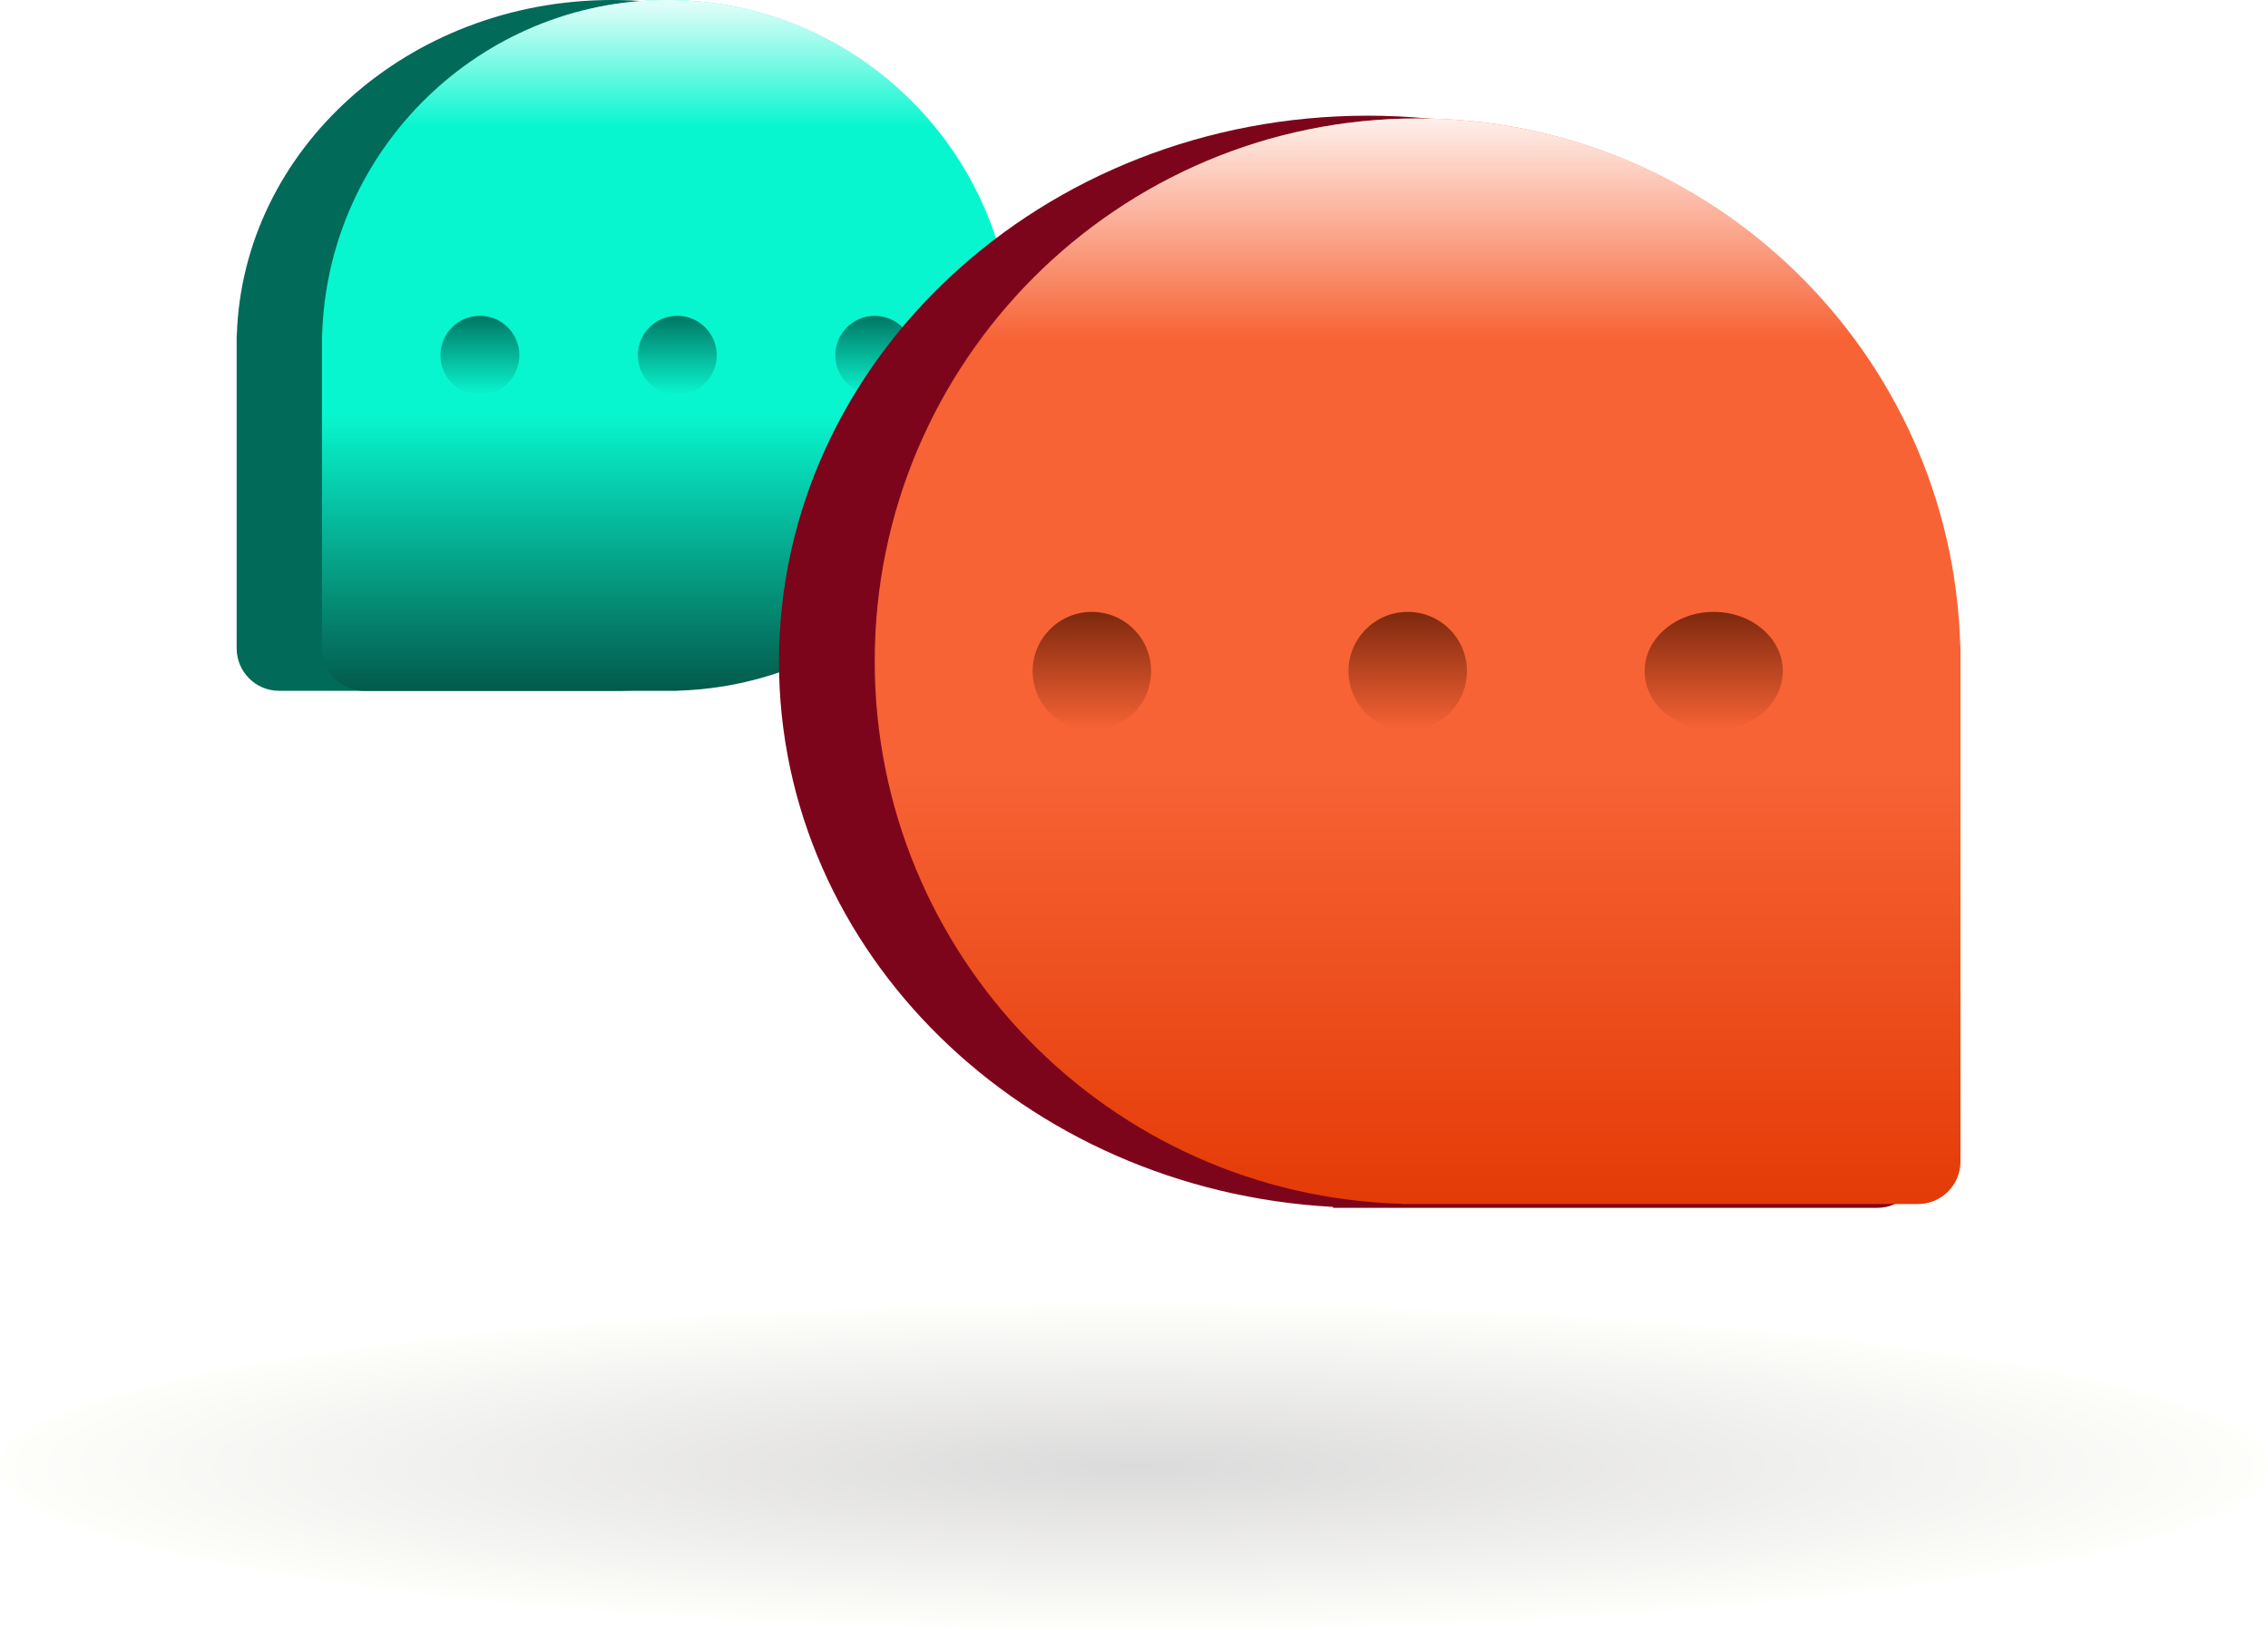
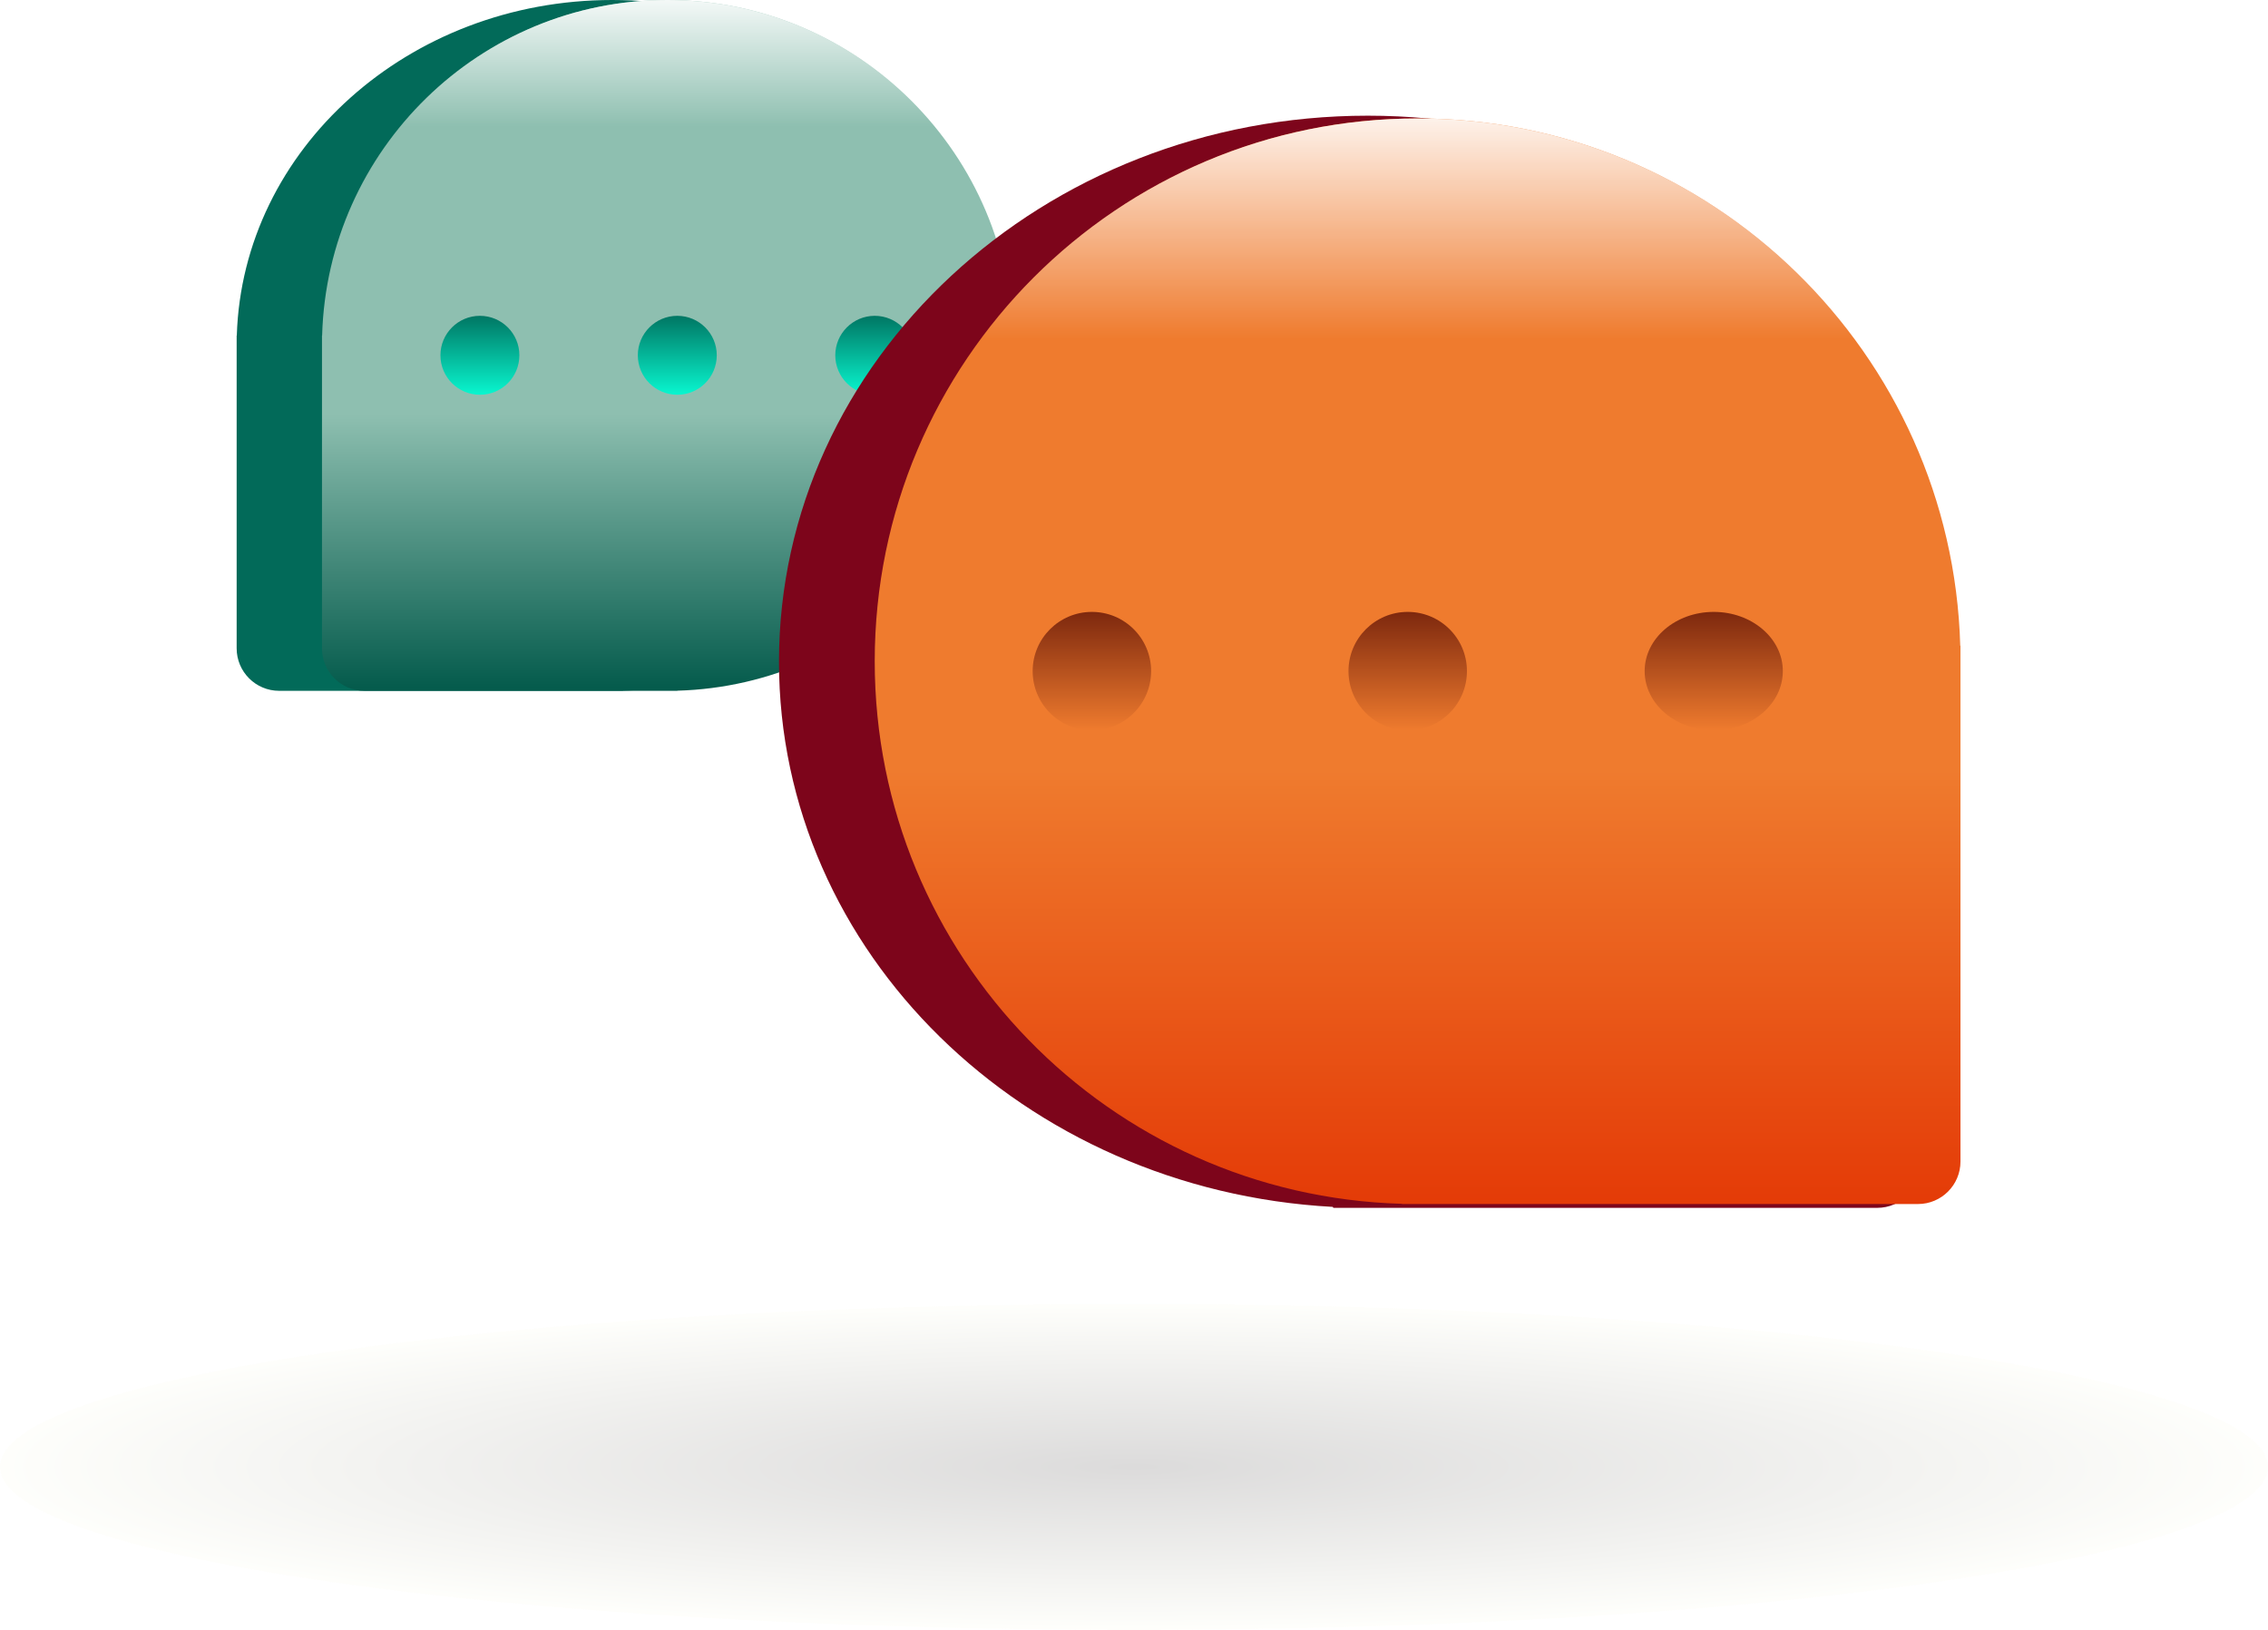
<svg xmlns="http://www.w3.org/2000/svg" width="160" height="115" viewBox="0 0 160 115" fill="none">
  <ellipse cx="80" cy="103.5" rx="80" ry="11.5" fill="url(#paint0_radial_3289_8823)" fill-opacity="0.3" />
  <path fill-rule="evenodd" clip-rule="evenodd" d="M43.942 48.738C43.942 48.735 43.944 48.733 43.946 48.733C58.224 48.362 69.674 37.597 69.674 24.371C69.674 10.912 57.815 0 43.185 0C28.81 0 17.11 10.534 16.706 23.669C16.706 23.672 16.704 23.674 16.701 23.674C16.698 23.674 16.695 23.677 16.695 23.68V45.742C16.695 47.399 18.038 48.742 19.695 48.742H42.989C43.054 48.743 43.12 48.743 43.185 48.743C43.25 48.743 43.316 48.743 43.381 48.742H43.937C43.94 48.742 43.942 48.74 43.942 48.738Z" fill="#026A59" />
  <path fill-rule="evenodd" clip-rule="evenodd" d="M47.783 48.738C47.783 48.735 47.785 48.733 47.787 48.733C60.923 48.362 71.458 37.597 71.458 24.371C71.458 10.912 60.546 0 47.086 0C33.861 0 23.096 10.534 22.725 23.67C22.725 23.672 22.723 23.674 22.72 23.674C22.717 23.674 22.715 23.677 22.715 23.679V24.269C22.715 24.303 22.715 24.337 22.715 24.371C22.715 24.406 22.715 24.44 22.715 24.474V45.742C22.715 47.399 24.058 48.742 25.715 48.742H46.906C46.966 48.743 47.026 48.743 47.086 48.743C47.146 48.743 47.206 48.743 47.267 48.742H47.778C47.781 48.742 47.783 48.74 47.783 48.738Z" fill="url(#paint1_linear_3289_8823)" />
  <path fill-rule="evenodd" clip-rule="evenodd" d="M47.783 48.738C47.783 48.735 47.785 48.733 47.787 48.733C60.923 48.362 71.458 37.597 71.458 24.371C71.458 10.912 60.546 0 47.086 0C33.861 0 23.096 10.534 22.725 23.67C22.725 23.672 22.723 23.674 22.72 23.674C22.717 23.674 22.715 23.677 22.715 23.679V24.269C22.715 24.303 22.715 24.337 22.715 24.371C22.715 24.406 22.715 24.44 22.715 24.474V45.742C22.715 47.399 24.058 48.742 25.715 48.742H46.906C46.966 48.743 47.026 48.743 47.086 48.743C47.146 48.743 47.206 48.743 47.267 48.742H47.778C47.781 48.742 47.783 48.74 47.783 48.738Z" fill="url(#paint2_linear_3289_8823)" fill-opacity="0.9" />
  <circle cx="61.711" cy="25.069" r="2.785" fill="url(#paint3_linear_3289_8823)" />
  <circle cx="47.781" cy="25.069" r="2.785" fill="url(#paint4_linear_3289_8823)" />
  <circle cx="33.856" cy="25.069" r="2.785" fill="url(#paint5_linear_3289_8823)" />
  <path fill-rule="evenodd" clip-rule="evenodd" d="M94.044 85.189C94.044 85.17 94.029 85.156 94.011 85.154C72.225 83.963 54.955 67.198 54.955 46.692C54.955 25.413 73.553 8.162 96.495 8.162C119.437 8.162 138.035 25.413 138.035 46.692C138.035 51.222 137.192 55.57 135.644 59.608C135.507 59.965 135.432 60.345 135.432 60.728V82.222C135.432 83.879 134.089 85.222 132.432 85.222H94.078C94.059 85.222 94.044 85.207 94.044 85.189Z" fill="#7D051B" />
  <path fill-rule="evenodd" clip-rule="evenodd" d="M98.912 84.946C98.912 84.941 98.909 84.938 98.905 84.938C78.263 84.355 61.709 67.438 61.709 46.655C61.709 25.504 78.855 8.357 100.007 8.357C120.79 8.357 137.706 24.912 138.289 45.553C138.289 45.558 138.293 45.561 138.297 45.561C138.301 45.561 138.305 45.565 138.305 45.569V46.655V81.953C138.305 83.61 136.962 84.953 135.305 84.953H100.049C100.035 84.953 100.021 84.953 100.007 84.953C99.993 84.953 99.978 84.953 99.964 84.953H98.92C98.916 84.953 98.912 84.95 98.912 84.946Z" fill="url(#paint6_linear_3289_8823)" />
  <path fill-rule="evenodd" clip-rule="evenodd" d="M98.912 84.946C98.912 84.941 98.909 84.938 98.905 84.938C78.263 84.355 61.709 67.438 61.709 46.655C61.709 25.504 78.855 8.357 100.007 8.357C120.79 8.357 137.706 24.912 138.289 45.553C138.289 45.558 138.293 45.561 138.297 45.561C138.301 45.561 138.305 45.565 138.305 45.569V46.655V81.953C138.305 83.61 136.962 84.953 135.305 84.953H100.049C100.035 84.953 100.021 84.953 100.007 84.953C99.993 84.953 99.978 84.953 99.964 84.953H98.92C98.916 84.953 98.912 84.95 98.912 84.946Z" fill="url(#paint7_linear_3289_8823)" fill-opacity="0.9" />
  <circle cx="4.178" cy="4.178" r="4.178" transform="matrix(-1 0 0 1 81.207 43.1738)" fill="url(#paint8_linear_3289_8823)" />
  <circle cx="4.178" cy="4.178" r="4.178" transform="matrix(-1 0 0 1 103.488 43.1738)" fill="url(#paint9_linear_3289_8823)" />
  <ellipse cx="4.874" cy="4.178" rx="4.874" ry="4.178" transform="matrix(-1 0 0 1 125.773 43.1738)" fill="url(#paint10_linear_3289_8823)" />
  <defs>
    <radialGradient id="paint0_radial_3289_8823" cx="0" cy="0" r="1" gradientUnits="userSpaceOnUse" gradientTransform="translate(80 103.5) scale(80 11.5)">
      <stop stop-color="#8B8888" />
      <stop offset="1" stop-color="#FEFFF5" />
    </radialGradient>
    <linearGradient id="paint1_linear_3289_8823" x1="47.086" y1="29.246" x2="47.086" y2="48.743" gradientUnits="userSpaceOnUse">
-       <stop stop-color="#08F6CF" />
+       <stop stop-color="#8EBFB0" />
      <stop offset="1" stop-color="#035A4B" />
    </linearGradient>
    <linearGradient id="paint2_linear_3289_8823" x1="47.086" y1="0" x2="47.086" y2="8.935" gradientUnits="userSpaceOnUse">
      <stop stop-color="white" />
      <stop offset="1" stop-color="white" stop-opacity="0" />
    </linearGradient>
    <linearGradient id="paint3_linear_3289_8823" x1="61.711" y1="22.283" x2="61.711" y2="27.854" gradientUnits="userSpaceOnUse">
      <stop stop-color="#007663" />
      <stop offset="1" stop-color="#09F6CF" />
    </linearGradient>
    <linearGradient id="paint4_linear_3289_8823" x1="47.781" y1="22.283" x2="47.781" y2="27.854" gradientUnits="userSpaceOnUse">
      <stop stop-color="#007663" />
      <stop offset="1" stop-color="#09F6CF" />
    </linearGradient>
    <linearGradient id="paint5_linear_3289_8823" x1="33.856" y1="22.283" x2="33.856" y2="27.854" gradientUnits="userSpaceOnUse">
      <stop stop-color="#007663" />
      <stop offset="1" stop-color="#09F6CF" />
    </linearGradient>
    <linearGradient id="paint6_linear_3289_8823" x1="100.007" y1="54.315" x2="100.007" y2="84.953" gradientUnits="userSpaceOnUse">
-       <stop stop-color="#F76335" />
+       <stop stop-color="#EF7B2E" />
      <stop offset="1" stop-color="#E43B07" />
    </linearGradient>
    <linearGradient id="paint7_linear_3289_8823" x1="100.007" y1="8.357" x2="100.007" y2="23.901" gradientUnits="userSpaceOnUse">
      <stop stop-color="white" />
      <stop offset="1" stop-color="white" stop-opacity="0" />
    </linearGradient>
    <linearGradient id="paint8_linear_3289_8823" x1="4.178" y1="0" x2="4.178" y2="8.356" gradientUnits="userSpaceOnUse">
      <stop stop-color="#7D280E" />
-       <stop offset="1" stop-color="#F76335" />
+       <stop offset="1" stop-color="#EF7B2E" />
    </linearGradient>
    <linearGradient id="paint9_linear_3289_8823" x1="4.178" y1="0" x2="4.178" y2="8.356" gradientUnits="userSpaceOnUse">
      <stop stop-color="#7D280E" />
-       <stop offset="1" stop-color="#F76335" />
+       <stop offset="1" stop-color="#EF7B2E" />
    </linearGradient>
    <linearGradient id="paint10_linear_3289_8823" x1="4.874" y1="0" x2="4.874" y2="8.356" gradientUnits="userSpaceOnUse">
      <stop stop-color="#7D280E" />
-       <stop offset="1" stop-color="#F76335" />
+       <stop offset="1" stop-color="#EF7B2E" />
    </linearGradient>
  </defs>
</svg>
